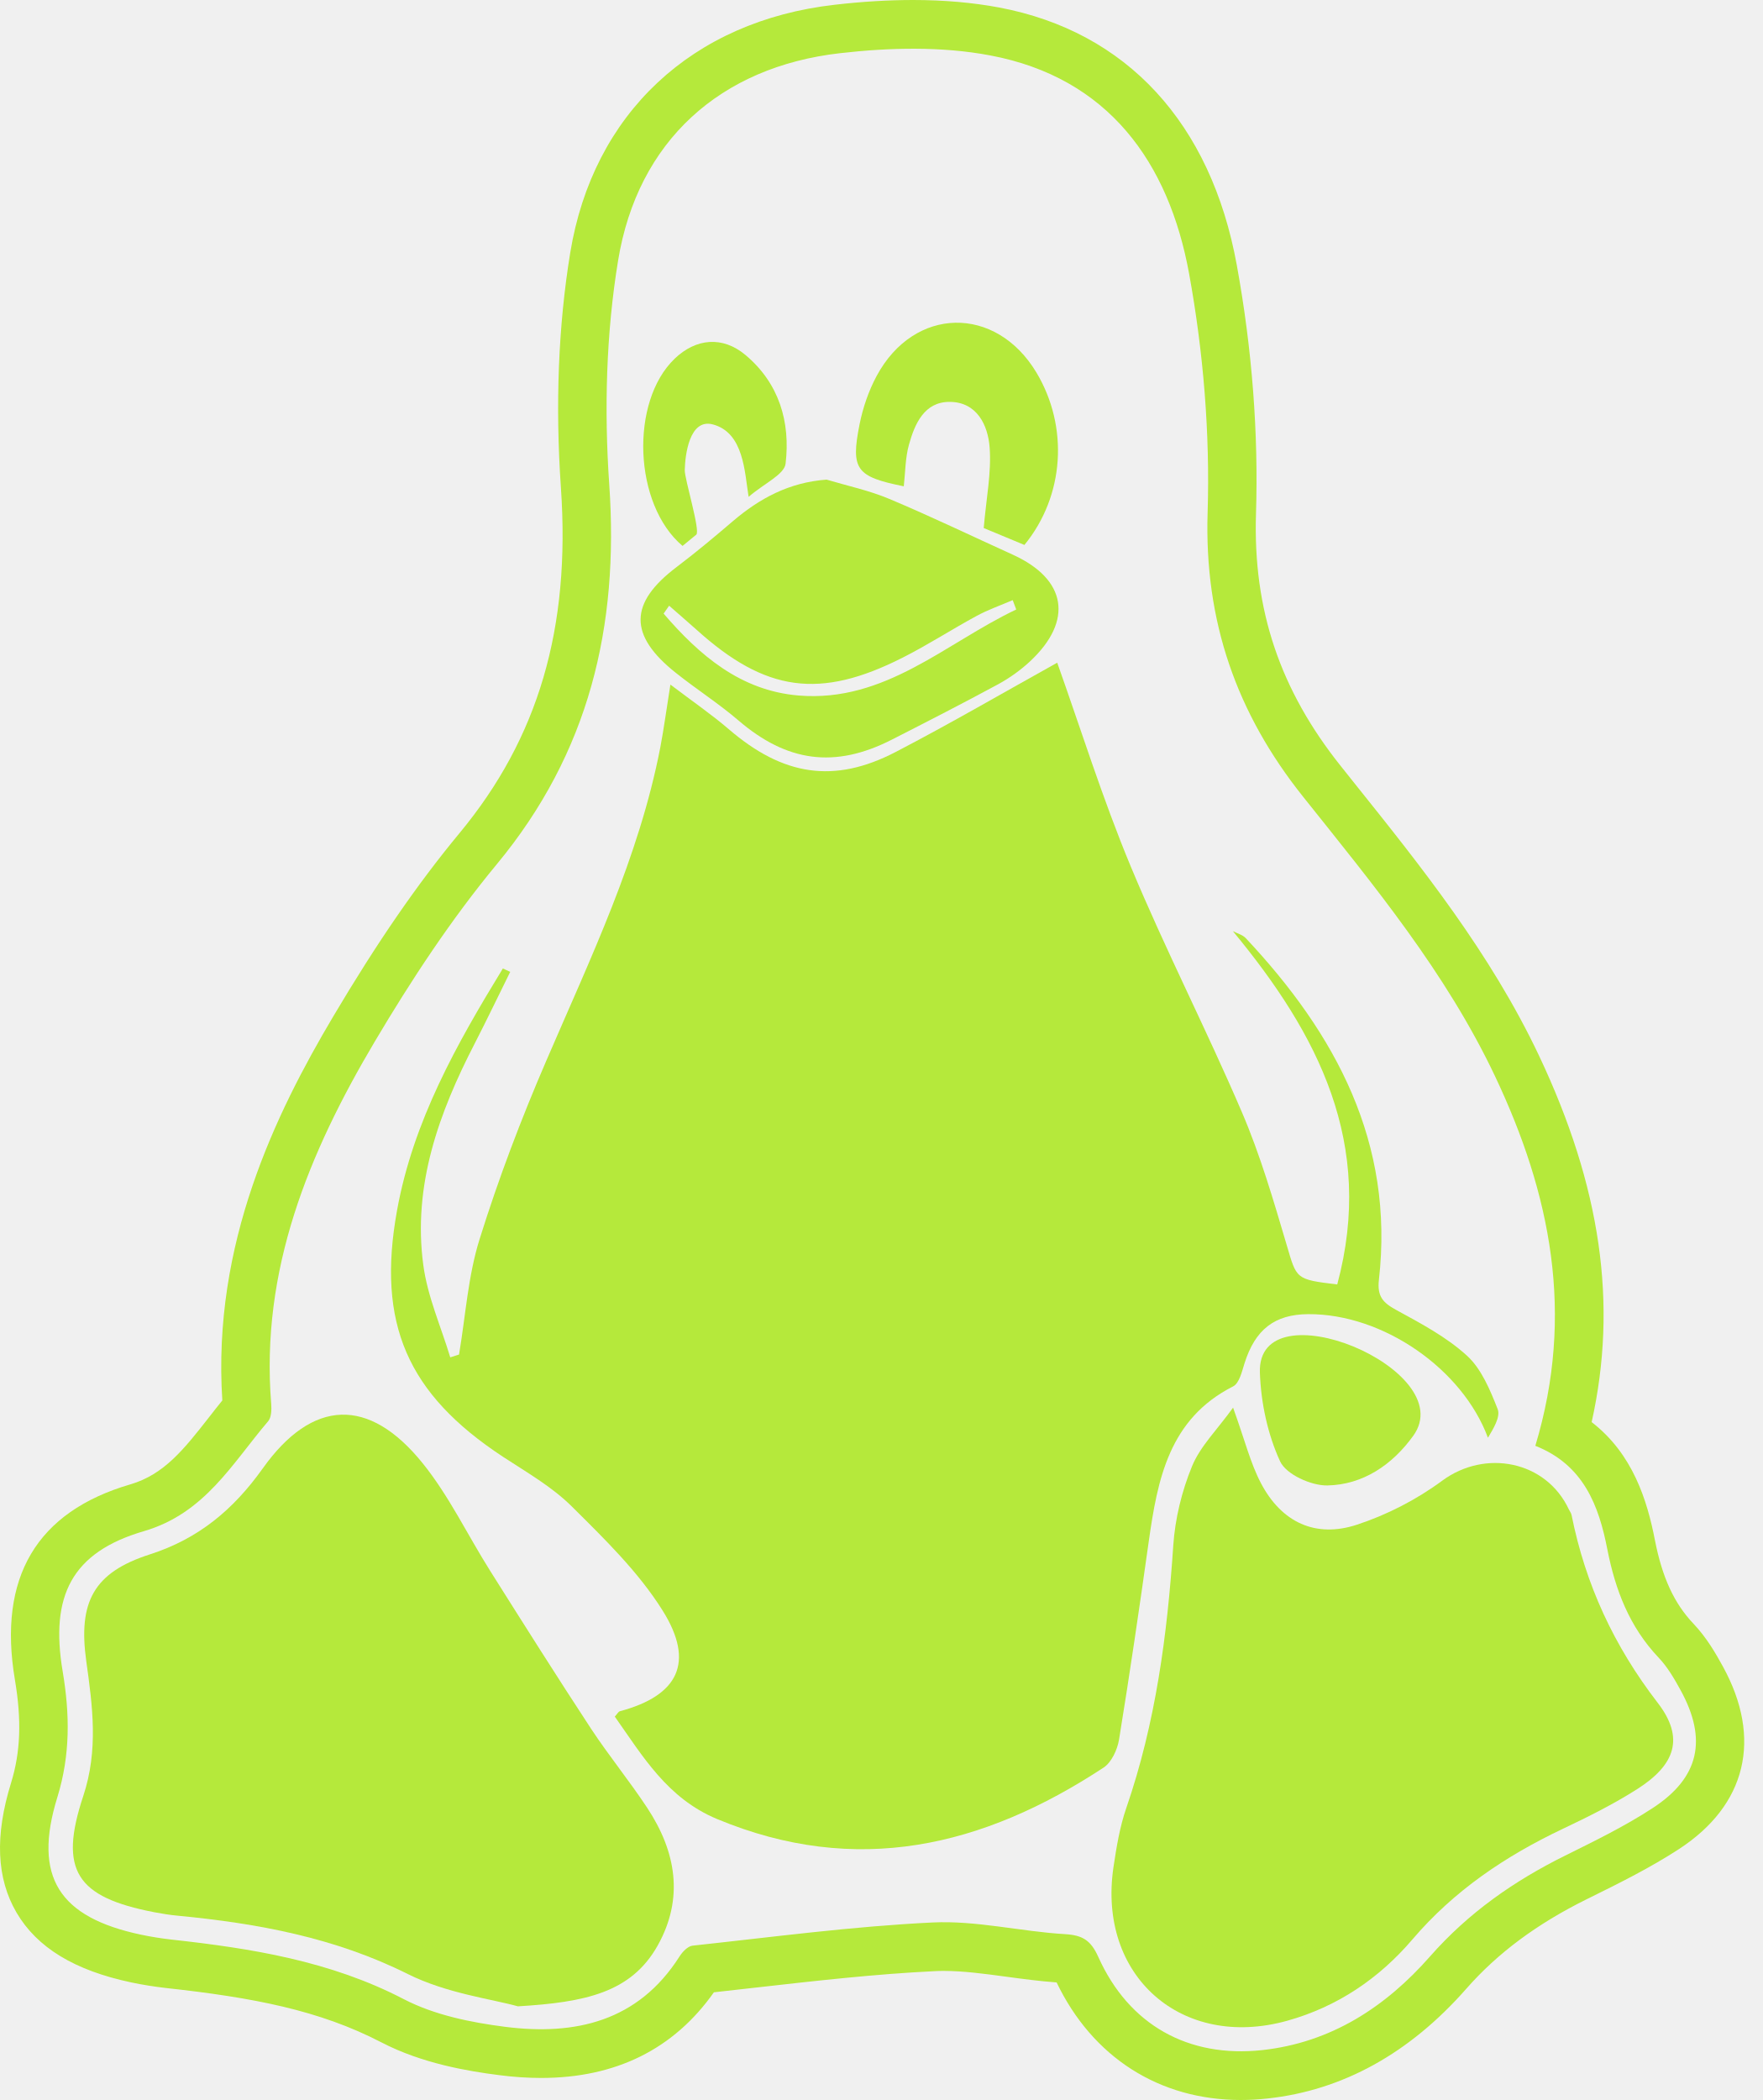
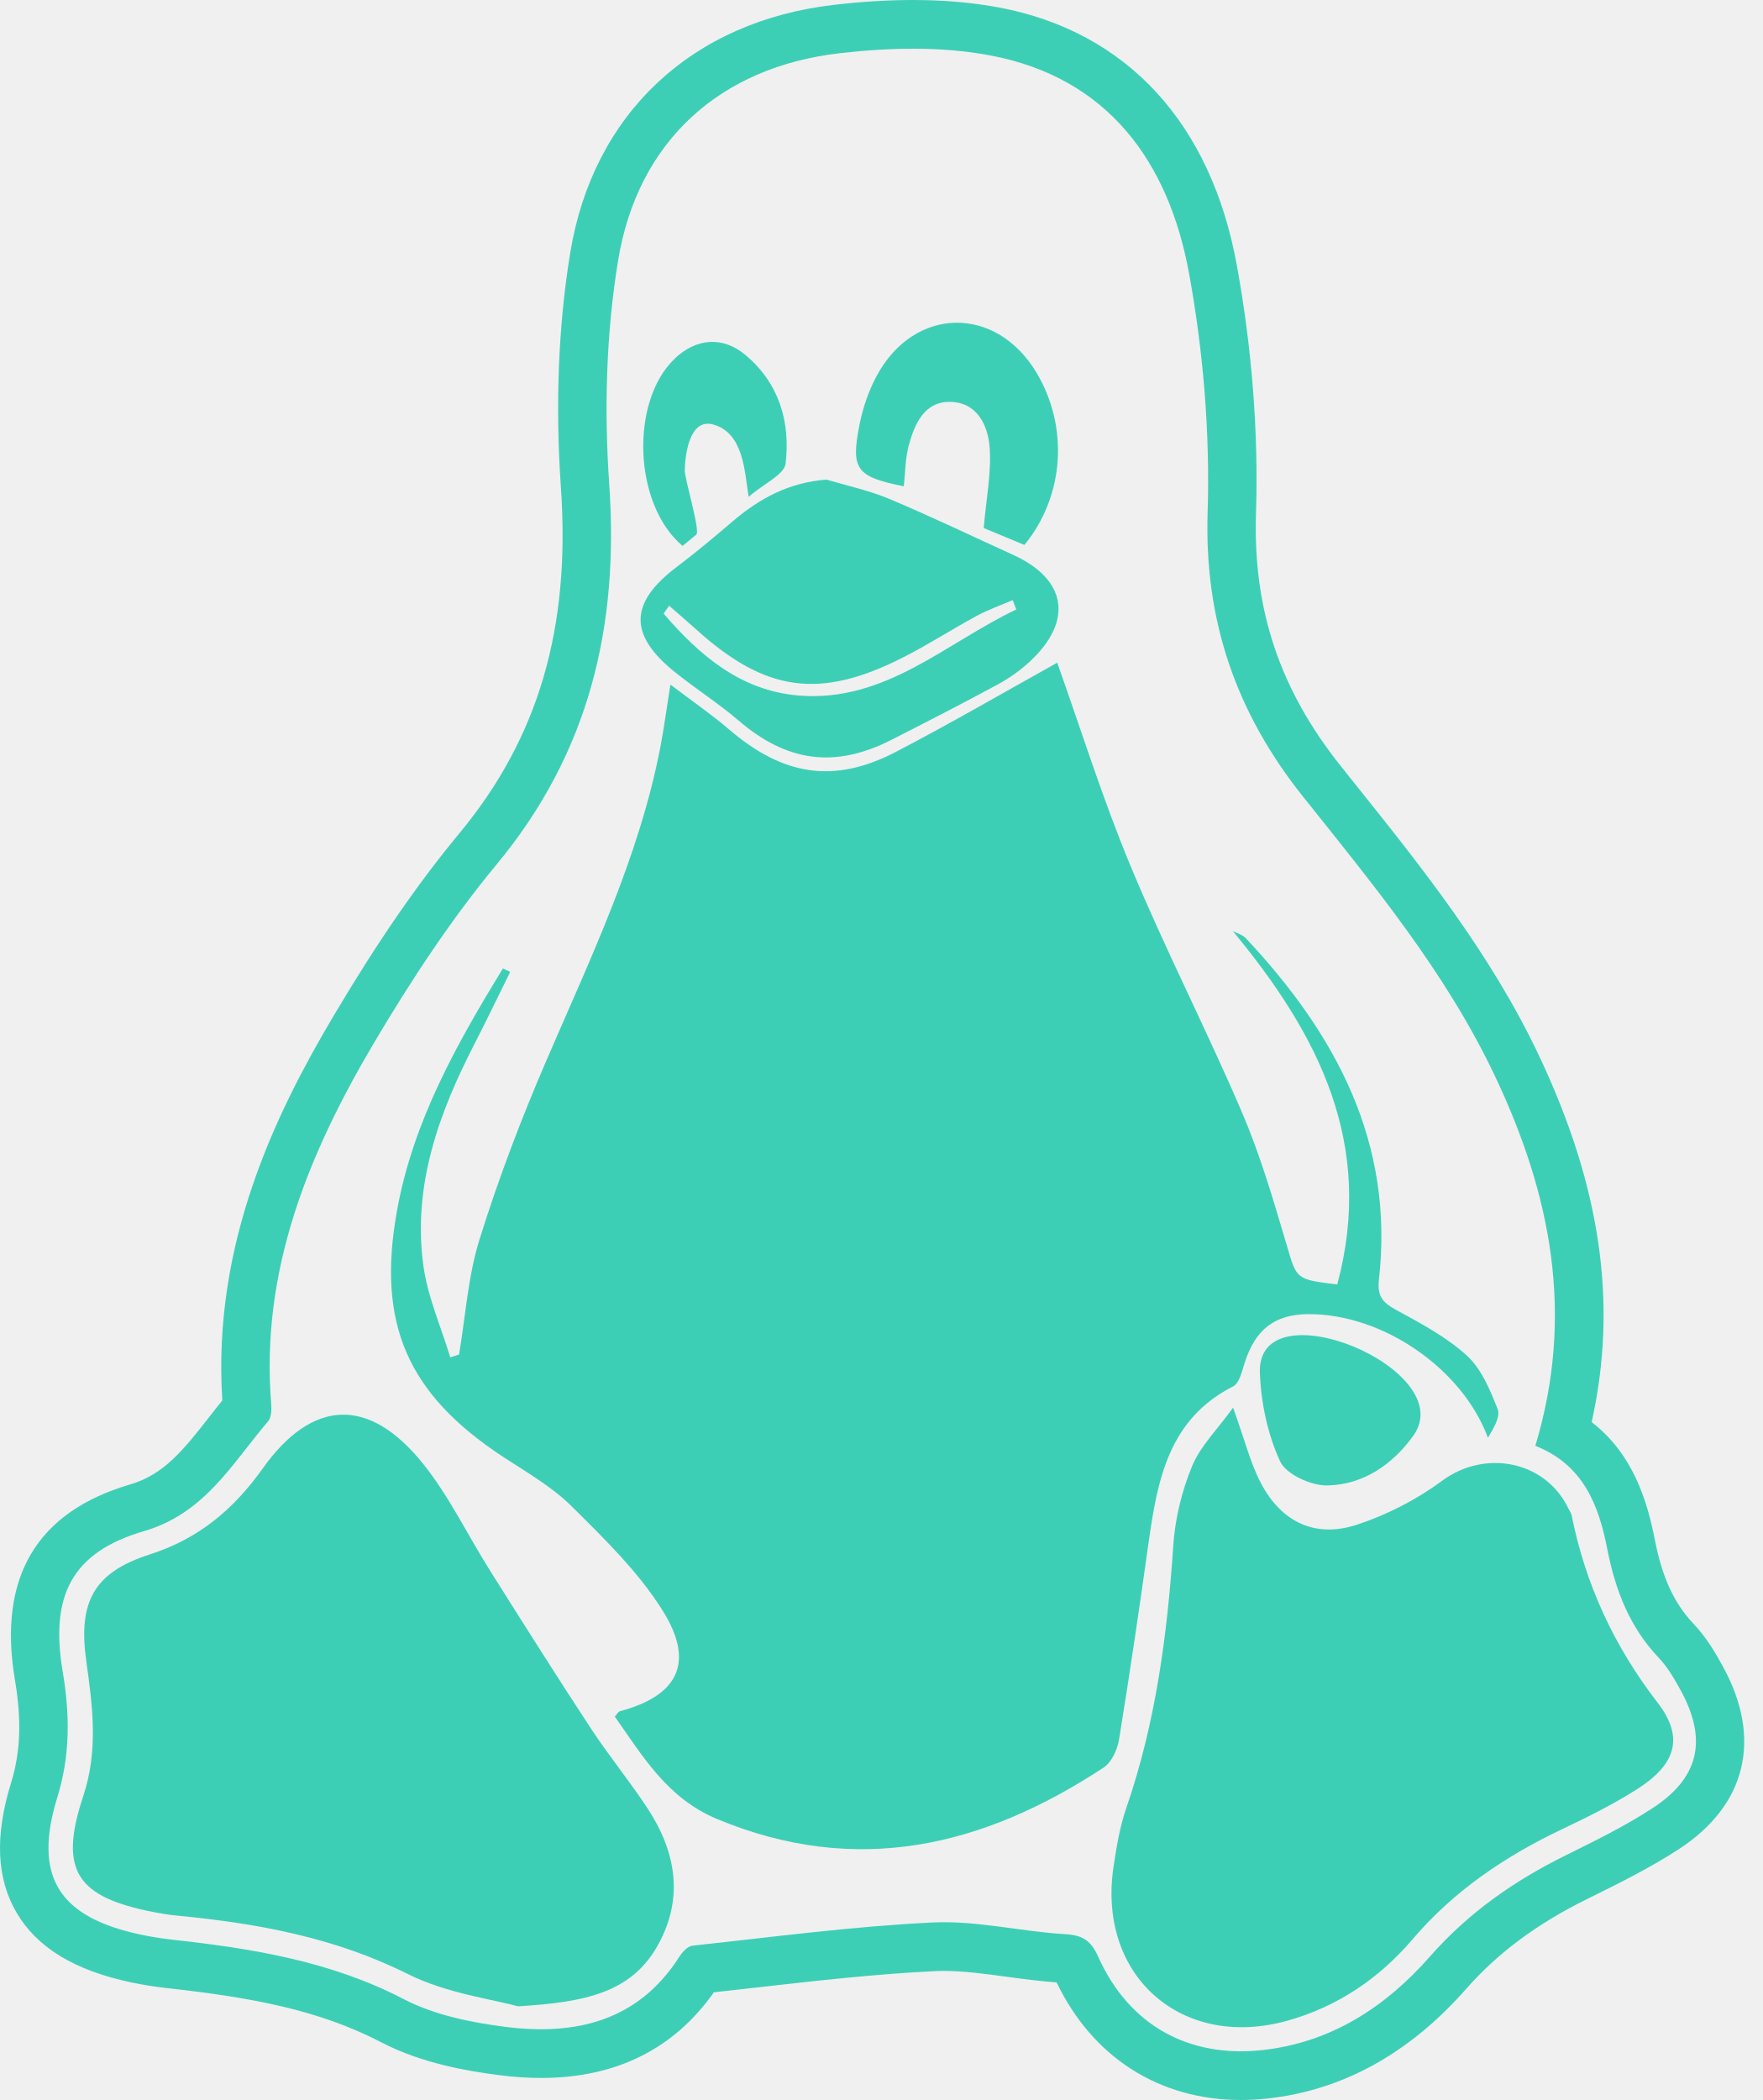
<svg xmlns="http://www.w3.org/2000/svg" width="47" height="56" viewBox="0 0 47 56" fill="none">
  <g clip-path="url(#clip0_3418_3295)">
-     <path d="M45.951 44.445C45.754 44.085 45.513 43.669 45.167 43.303C44.649 42.759 44.331 42.07 44.135 41.07C43.93 40.012 43.546 38.769 42.448 37.923C43.15 34.775 42.695 31.64 41.041 28.144C39.75 25.419 37.909 23.118 36.127 20.892L35.758 20.429C34.136 18.397 33.417 16.262 33.496 13.71C33.564 11.547 33.393 9.311 32.984 7.068C32.295 3.281 30.045 0.841 26.647 0.2C25.942 0.068 25.169 0 24.35 0C23.699 0 22.996 0.042 22.26 0.127C18.453 0.56 15.817 3.031 15.208 6.737C14.89 8.681 14.806 10.79 14.959 13.007C15.218 16.75 14.36 19.675 12.256 22.215C11.128 23.576 10.057 25.132 8.883 27.112C7.359 29.684 5.656 33.16 5.929 37.345C5.806 37.496 5.69 37.645 5.575 37.793C4.907 38.646 4.379 39.318 3.477 39.583C0.974 40.314 -0.061 42.067 0.397 44.79C0.58 45.873 0.548 46.721 0.296 47.54C-0.142 48.955 -0.094 50.087 0.441 51.003C0.987 51.936 1.988 52.545 3.502 52.865C3.81 52.93 4.12 52.978 4.422 53.013C6.742 53.268 8.513 53.601 10.179 54.467C11.259 55.027 12.485 55.233 13.314 55.337C13.701 55.388 14.078 55.412 14.431 55.412C16.421 55.412 17.97 54.644 19.039 53.128C19.416 53.087 19.792 53.044 20.168 53.001C21.735 52.824 23.355 52.639 24.933 52.564C25.011 52.559 25.09 52.558 25.169 52.558C25.694 52.558 26.248 52.633 26.836 52.712C27.27 52.771 27.719 52.831 28.179 52.865C29.136 54.86 30.917 56 33.091 56C33.322 56 33.559 55.987 33.797 55.961C35.803 55.745 37.589 54.759 39.107 53.031C39.939 52.083 40.987 51.304 42.31 50.649L42.419 50.595C43.2 50.209 44.009 49.808 44.781 49.306C46.576 48.134 47.002 46.362 45.951 44.445ZM44.077 48.214C43.337 48.698 42.533 49.09 41.739 49.484C40.374 50.16 39.161 51.008 38.138 52.171C36.953 53.519 35.498 54.47 33.658 54.67C31.691 54.881 30.106 54.002 29.289 52.181C29.089 51.737 28.867 51.604 28.399 51.577C27.22 51.507 26.039 51.209 24.872 51.266C22.732 51.369 20.601 51.655 18.471 51.884C18.345 51.897 18.203 52.046 18.125 52.168C17.019 53.909 15.339 54.285 13.475 54.049C12.555 53.932 11.585 53.734 10.771 53.312C8.807 52.291 6.706 51.957 4.563 51.721C4.296 51.69 4.03 51.648 3.768 51.593C1.58 51.132 0.869 50.059 1.53 47.925C1.88 46.788 1.861 45.704 1.672 44.574C1.332 42.562 1.907 41.395 3.838 40.831C5.466 40.355 6.188 39.029 7.152 37.899C7.239 37.796 7.244 37.592 7.233 37.439C6.942 33.868 8.237 30.74 9.993 27.778C10.968 26.133 12.033 24.515 13.249 23.046C15.71 20.075 16.512 16.709 16.248 12.918C16.111 10.939 16.163 8.9 16.484 6.948C17.006 3.761 19.207 1.782 22.405 1.418C23.725 1.267 25.114 1.233 26.409 1.478C29.557 2.071 31.172 4.328 31.713 7.302C32.093 9.389 32.272 11.552 32.206 13.67C32.115 16.57 32.98 19.024 34.75 21.243C36.635 23.605 38.563 25.934 39.873 28.703C41.354 31.831 42.005 35.041 40.946 38.555C42.231 39.063 42.64 40.148 42.867 41.32C43.081 42.407 43.459 43.386 44.232 44.202C44.47 44.452 44.652 44.765 44.82 45.072C45.539 46.383 45.322 47.403 44.077 48.214Z" fill="#B5E93B" />
-     <path d="M22.924 11.314C23.013 10.871 23.166 10.422 23.379 10.026C24.379 8.166 26.559 8.13 27.642 9.937C28.504 11.378 28.393 13.223 27.32 14.532C26.894 14.355 26.503 14.193 26.235 14.081C26.301 13.296 26.443 12.609 26.393 11.935C26.349 11.334 26.051 10.72 25.329 10.717C24.655 10.712 24.398 11.295 24.242 11.854C24.142 12.21 24.145 12.594 24.103 12.968C22.835 12.713 22.683 12.523 22.924 11.314Z" fill="#B5E93B" />
-     <path d="M17.992 9.565C18.567 9.016 19.273 8.959 19.878 9.464C20.779 10.218 21.083 11.251 20.951 12.365C20.915 12.654 20.392 12.883 19.965 13.249C19.857 12.593 19.841 11.537 19.008 11.317C18.384 11.155 18.27 12.139 18.262 12.539C18.257 12.773 18.686 14.164 18.568 14.258C18.552 14.271 18.375 14.417 18.203 14.558C16.892 13.452 16.797 10.708 17.993 9.565H17.992Z" fill="#B5E93B" />
-     <path d="M27.013 14.793C25.916 14.295 24.829 13.771 23.719 13.305C23.183 13.079 22.605 12.957 22.044 12.79C21.048 12.863 20.263 13.287 19.546 13.897C19.056 14.316 18.561 14.731 18.047 15.119C16.774 16.081 16.758 16.94 18.028 17.946C18.574 18.381 19.165 18.759 19.695 19.213C20.987 20.32 22.261 20.499 23.776 19.728C24.73 19.242 25.685 18.753 26.627 18.243C26.93 18.077 27.221 17.869 27.475 17.632C28.631 16.549 28.445 15.444 27.013 14.793ZM21.298 18.547C19.749 18.418 18.654 17.474 17.698 16.363C17.747 16.294 17.795 16.222 17.845 16.152C18.087 16.365 18.333 16.575 18.574 16.791C20.416 18.454 21.864 18.659 24.081 17.533C24.752 17.194 25.385 16.782 26.045 16.425C26.352 16.258 26.686 16.142 27.008 16.004C27.039 16.087 27.071 16.17 27.102 16.253C25.218 17.148 23.608 18.738 21.298 18.547Z" fill="#B5E93B" />
-     <path d="M17.54 51.88C16.832 53.143 15.595 53.396 13.812 53.502C13.119 53.308 11.908 53.157 10.876 52.641C8.924 51.666 6.868 51.291 4.748 51.086C4.533 51.067 4.321 51.032 4.11 50.992C2.045 50.592 1.558 49.886 2.22 47.896C2.627 46.669 2.469 45.501 2.301 44.299C2.081 42.723 2.493 41.932 3.998 41.45C5.297 41.032 6.225 40.256 7.007 39.158C8.332 37.299 9.839 37.242 11.273 39.021C11.977 39.894 12.47 40.935 13.074 41.892C13.962 43.3 14.85 44.709 15.764 46.101C16.238 46.82 16.787 47.491 17.262 48.211C18.029 49.374 18.247 50.617 17.54 51.88Z" fill="#B5E93B" />
-     <path d="M29.434 47.134C26.219 49.249 22.839 50.056 19.118 48.505C17.797 47.952 17.146 46.84 16.396 45.776C16.461 45.706 16.49 45.644 16.532 45.633C18.084 45.218 18.541 44.336 17.672 42.949C17.026 41.917 16.118 41.034 15.245 40.168C14.716 39.643 14.043 39.26 13.413 38.847C10.867 37.172 10.042 35.299 10.588 32.281C11.018 29.901 12.177 27.845 13.411 25.826C13.478 25.856 13.542 25.886 13.607 25.916C13.292 26.553 12.985 27.195 12.66 27.827C11.704 29.68 11.003 31.609 11.289 33.733C11.4 34.572 11.761 35.376 12.008 36.196C12.085 36.172 12.165 36.147 12.242 36.121C12.416 35.093 12.481 34.031 12.79 33.045C13.295 31.427 13.901 29.833 14.573 28.277C15.748 25.549 17.041 22.871 17.611 19.924C17.706 19.425 17.772 18.922 17.879 18.256C18.47 18.704 18.972 19.048 19.433 19.443C20.878 20.686 22.24 20.91 23.89 20.051C25.355 19.289 26.783 18.457 28.195 17.672C28.813 19.406 29.401 21.29 30.155 23.103C31.078 25.32 32.179 27.46 33.124 29.667C33.612 30.805 33.961 32.005 34.313 33.194C34.583 34.107 34.542 34.118 35.663 34.252C36.673 30.496 35.154 27.58 32.88 24.831C32.997 24.892 33.139 24.927 33.224 25.018C35.624 27.575 37.19 30.47 36.774 34.131C36.726 34.568 36.878 34.736 37.23 34.929C37.887 35.288 38.572 35.649 39.12 36.149C39.509 36.503 39.741 37.067 39.942 37.578C40.021 37.785 39.825 38.1 39.682 38.34C39.003 36.506 36.884 35.033 34.891 35.044C33.99 35.049 33.475 35.455 33.19 36.355C33.121 36.576 33.05 36.888 32.885 36.971C31.176 37.837 30.871 39.447 30.635 41.113C30.388 42.874 30.13 44.633 29.844 46.388C29.8 46.656 29.645 46.994 29.434 47.134Z" fill="#B5E93B" />
-     <path d="M37.69 38.288C37.128 39.066 36.348 39.593 35.4 39.612C34.968 39.62 34.301 39.318 34.14 38.971C33.807 38.249 33.628 37.406 33.6 36.605C33.52 34.269 38.968 36.519 37.69 38.288Z" fill="#B5E93B" />
-     <path d="M43.66 47.711C43.027 48.114 42.349 48.451 41.67 48.773C40.145 49.498 38.781 50.414 37.668 51.718C36.779 52.759 35.668 53.513 34.328 53.887C31.514 54.67 29.266 52.691 29.695 49.793C29.775 49.259 29.863 48.716 30.038 48.211C30.82 45.942 31.131 43.597 31.29 41.214C31.338 40.5 31.517 39.764 31.79 39.101C32.01 38.565 32.461 38.126 32.885 37.537C33.197 38.398 33.344 39.01 33.628 39.551C34.176 40.596 35.085 41.024 36.193 40.657C36.993 40.394 37.782 39.988 38.461 39.486C39.609 38.638 41.234 38.953 41.841 40.253C41.865 40.301 41.901 40.347 41.912 40.399C42.282 42.251 43.043 43.895 44.208 45.406C44.933 46.346 44.678 47.064 43.66 47.711Z" fill="#B5E93B" />
+     <path d="M45.951 44.445C45.754 44.085 45.513 43.669 45.167 43.303C44.649 42.759 44.331 42.07 44.135 41.07C43.93 40.012 43.546 38.769 42.448 37.923C43.15 34.775 42.695 31.64 41.041 28.144C39.75 25.419 37.909 23.118 36.127 20.892L35.758 20.429C34.136 18.397 33.417 16.262 33.496 13.71C33.564 11.547 33.393 9.311 32.984 7.068C32.295 3.281 30.045 0.841 26.647 0.2C25.942 0.068 25.169 0 24.35 0C23.699 0 22.996 0.042 22.26 0.127C18.453 0.56 15.817 3.031 15.208 6.737C14.89 8.681 14.806 10.79 14.959 13.007C15.218 16.75 14.36 19.675 12.256 22.215C11.128 23.576 10.057 25.132 8.883 27.112C7.359 29.684 5.656 33.16 5.929 37.345C5.806 37.496 5.69 37.645 5.575 37.793C4.907 38.646 4.379 39.318 3.477 39.583C0.974 40.314 -0.061 42.067 0.397 44.79C0.58 45.873 0.548 46.721 0.296 47.54C-0.142 48.955 -0.094 50.087 0.441 51.003C0.987 51.936 1.988 52.545 3.502 52.865C3.81 52.93 4.12 52.978 4.422 53.013C6.742 53.268 8.513 53.601 10.179 54.467C11.259 55.027 12.485 55.233 13.314 55.337C13.701 55.388 14.078 55.412 14.431 55.412C16.421 55.412 17.97 54.644 19.039 53.128C19.416 53.087 19.792 53.044 20.168 53.001C21.735 52.824 23.355 52.639 24.933 52.564C25.011 52.559 25.09 52.558 25.169 52.558C25.694 52.558 26.248 52.633 26.836 52.712C27.27 52.771 27.719 52.831 28.179 52.865C29.136 54.86 30.917 56 33.091 56C33.322 56 33.559 55.987 33.797 55.961C35.803 55.745 37.589 54.759 39.107 53.031C39.939 52.083 40.987 51.304 42.31 50.649L42.419 50.595C43.2 50.209 44.009 49.808 44.781 49.306C46.576 48.134 47.002 46.362 45.951 44.445ZM44.077 48.214C43.337 48.698 42.533 49.09 41.739 49.484C40.374 50.16 39.161 51.008 38.138 52.171C36.953 53.519 35.498 54.47 33.658 54.67C31.691 54.881 30.106 54.002 29.289 52.181C29.089 51.737 28.867 51.604 28.399 51.577C27.22 51.507 26.039 51.209 24.872 51.266C22.732 51.369 20.601 51.655 18.471 51.884C18.345 51.897 18.203 52.046 18.125 52.168C17.019 53.909 15.339 54.285 13.475 54.049C12.555 53.932 11.585 53.734 10.771 53.312C8.807 52.291 6.706 51.957 4.563 51.721C4.296 51.69 4.03 51.648 3.768 51.593C1.58 51.132 0.869 50.059 1.53 47.925C1.88 46.788 1.861 45.704 1.672 44.574C1.332 42.562 1.907 41.395 3.838 40.831C5.466 40.355 6.188 39.029 7.152 37.899C7.239 37.796 7.244 37.592 7.233 37.439C6.942 33.868 8.237 30.74 9.993 27.778C10.968 26.133 12.033 24.515 13.249 23.046C15.71 20.075 16.512 16.709 16.248 12.918C16.111 10.939 16.163 8.9 16.484 6.948C17.006 3.761 19.207 1.782 22.405 1.418C23.725 1.267 25.114 1.233 26.409 1.478C29.557 2.071 31.172 4.328 31.713 7.302C32.093 9.389 32.272 11.552 32.206 13.67C32.115 16.57 32.98 19.024 34.75 21.243C36.635 23.605 38.563 25.934 39.873 28.703C41.354 31.831 42.005 35.041 40.946 38.555C42.231 39.063 42.64 40.148 42.867 41.32C43.081 42.407 43.459 43.386 44.232 44.202C44.47 44.452 44.652 44.765 44.82 45.072C45.539 46.383 45.322 47.403 44.077 48.214Z" fill="#3DCFB6" />
+     <path d="M22.924 11.314C23.013 10.871 23.166 10.422 23.379 10.026C24.379 8.166 26.559 8.13 27.642 9.937C28.504 11.378 28.393 13.223 27.32 14.532C26.894 14.355 26.503 14.193 26.235 14.081C26.301 13.296 26.443 12.609 26.393 11.935C26.349 11.334 26.051 10.72 25.329 10.717C24.655 10.712 24.398 11.295 24.242 11.854C24.142 12.21 24.145 12.594 24.103 12.968C22.835 12.713 22.683 12.523 22.924 11.314Z" fill="#3DCFB6" />
+     <path d="M17.992 9.565C18.567 9.016 19.273 8.959 19.878 9.464C20.779 10.218 21.083 11.251 20.951 12.365C20.915 12.654 20.392 12.883 19.965 13.249C19.857 12.593 19.841 11.537 19.008 11.317C18.384 11.155 18.27 12.139 18.262 12.539C18.257 12.773 18.686 14.164 18.568 14.258C18.552 14.271 18.375 14.417 18.203 14.558C16.892 13.452 16.797 10.708 17.993 9.565H17.992Z" fill="#3DCFB6" />
+     <path d="M27.013 14.793C25.916 14.295 24.829 13.771 23.719 13.305C23.183 13.079 22.605 12.957 22.044 12.79C21.048 12.863 20.263 13.287 19.546 13.897C19.056 14.316 18.561 14.731 18.047 15.119C16.774 16.081 16.758 16.94 18.028 17.946C18.574 18.381 19.165 18.759 19.695 19.213C20.987 20.32 22.261 20.499 23.776 19.728C24.73 19.242 25.685 18.753 26.627 18.243C26.93 18.077 27.221 17.869 27.475 17.632C28.631 16.549 28.445 15.444 27.013 14.793ZM21.298 18.547C19.749 18.418 18.654 17.474 17.698 16.363C17.747 16.294 17.795 16.222 17.845 16.152C18.087 16.365 18.333 16.575 18.574 16.791C20.416 18.454 21.864 18.659 24.081 17.533C24.752 17.194 25.385 16.782 26.045 16.425C26.352 16.258 26.686 16.142 27.008 16.004C27.039 16.087 27.071 16.17 27.102 16.253C25.218 17.148 23.608 18.738 21.298 18.547Z" fill="#3DCFB6" />
+     <path d="M17.54 51.88C16.832 53.143 15.595 53.396 13.812 53.502C13.119 53.308 11.908 53.157 10.876 52.641C8.924 51.666 6.868 51.291 4.748 51.086C4.533 51.067 4.321 51.032 4.11 50.992C2.045 50.592 1.558 49.886 2.22 47.896C2.627 46.669 2.469 45.501 2.301 44.299C2.081 42.723 2.493 41.932 3.998 41.45C5.297 41.032 6.225 40.256 7.007 39.158C8.332 37.299 9.839 37.242 11.273 39.021C11.977 39.894 12.47 40.935 13.074 41.892C13.962 43.3 14.85 44.709 15.764 46.101C16.238 46.82 16.787 47.491 17.262 48.211C18.029 49.374 18.247 50.617 17.54 51.88Z" fill="#3DCFB6" />
+     <path d="M29.434 47.134C26.219 49.249 22.839 50.056 19.118 48.505C17.797 47.952 17.146 46.84 16.396 45.776C16.461 45.706 16.49 45.644 16.532 45.633C18.084 45.218 18.541 44.336 17.672 42.949C17.026 41.917 16.118 41.034 15.245 40.168C14.716 39.643 14.043 39.26 13.413 38.847C10.867 37.172 10.042 35.299 10.588 32.281C11.018 29.901 12.177 27.845 13.411 25.826C13.478 25.856 13.542 25.886 13.607 25.916C13.292 26.553 12.985 27.195 12.66 27.827C11.704 29.68 11.003 31.609 11.289 33.733C11.4 34.572 11.761 35.376 12.008 36.196C12.085 36.172 12.165 36.147 12.242 36.121C12.416 35.093 12.481 34.031 12.79 33.045C13.295 31.427 13.901 29.833 14.573 28.277C15.748 25.549 17.041 22.871 17.611 19.924C17.706 19.425 17.772 18.922 17.879 18.256C18.47 18.704 18.972 19.048 19.433 19.443C20.878 20.686 22.24 20.91 23.89 20.051C25.355 19.289 26.783 18.457 28.195 17.672C28.813 19.406 29.401 21.29 30.155 23.103C31.078 25.32 32.179 27.46 33.124 29.667C33.612 30.805 33.961 32.005 34.313 33.194C34.583 34.107 34.542 34.118 35.663 34.252C36.673 30.496 35.154 27.58 32.88 24.831C32.997 24.892 33.139 24.927 33.224 25.018C35.624 27.575 37.19 30.47 36.774 34.131C36.726 34.568 36.878 34.736 37.23 34.929C37.887 35.288 38.572 35.649 39.12 36.149C39.509 36.503 39.741 37.067 39.942 37.578C40.021 37.785 39.825 38.1 39.682 38.34C39.003 36.506 36.884 35.033 34.891 35.044C33.99 35.049 33.475 35.455 33.19 36.355C33.121 36.576 33.05 36.888 32.885 36.971C31.176 37.837 30.871 39.447 30.635 41.113C30.388 42.874 30.13 44.633 29.844 46.388C29.8 46.656 29.645 46.994 29.434 47.134Z" fill="#3DCFB6" />
+     <path d="M37.69 38.288C37.128 39.066 36.348 39.593 35.4 39.612C34.968 39.62 34.301 39.318 34.14 38.971C33.807 38.249 33.628 37.406 33.6 36.605C33.52 34.269 38.968 36.519 37.69 38.288Z" fill="#3DCFB6" />
+     <path d="M43.66 47.711C43.027 48.114 42.349 48.451 41.67 48.773C40.145 49.498 38.781 50.414 37.668 51.718C36.779 52.759 35.668 53.513 34.328 53.887C31.514 54.67 29.266 52.691 29.695 49.793C29.775 49.259 29.863 48.716 30.038 48.211C30.82 45.942 31.131 43.597 31.29 41.214C31.338 40.5 31.517 39.764 31.79 39.101C32.01 38.565 32.461 38.126 32.885 37.537C33.197 38.398 33.344 39.01 33.628 39.551C34.176 40.596 35.085 41.024 36.193 40.657C36.993 40.394 37.782 39.988 38.461 39.486C39.609 38.638 41.234 38.953 41.841 40.253C41.865 40.301 41.901 40.347 41.912 40.399C42.282 42.251 43.043 43.895 44.208 45.406C44.933 46.346 44.678 47.064 43.66 47.711Z" fill="#3DCFB6" />
  </g>
  <defs>
    <clipPath id="clip0_3418_3295">
      <rect width="46.516" height="56" fill="white" />
    </clipPath>
  </defs>
</svg>
